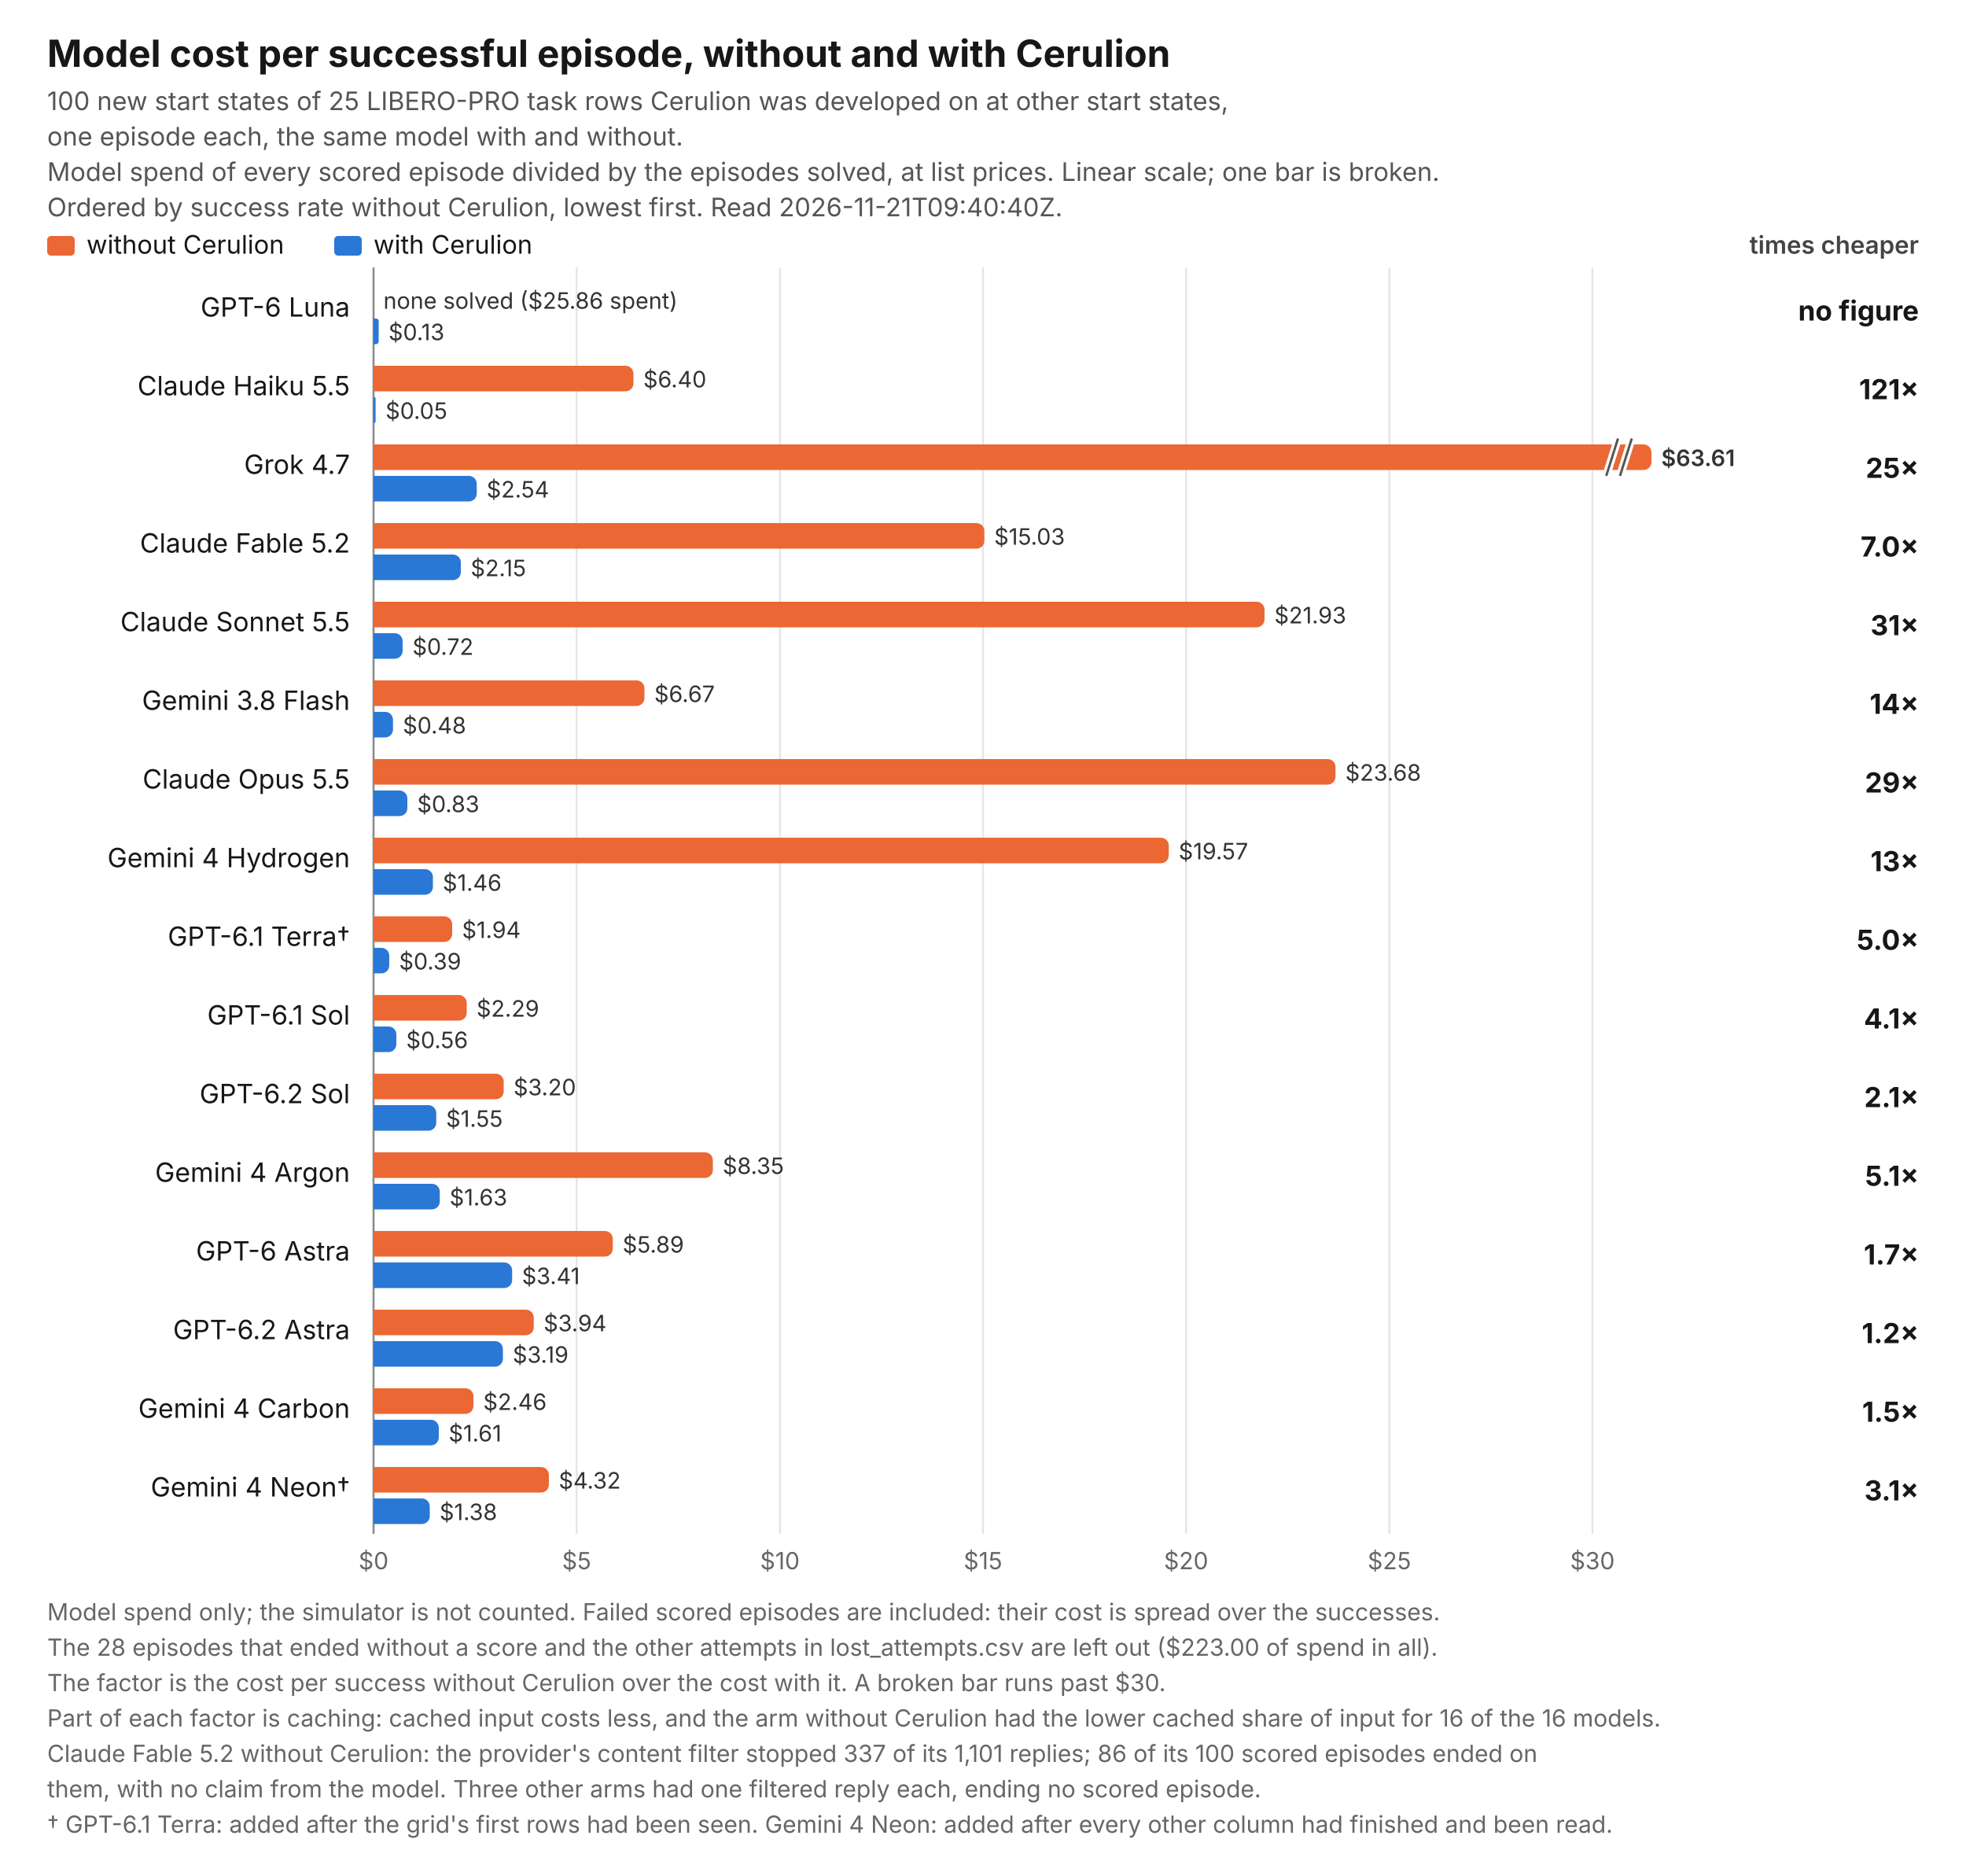
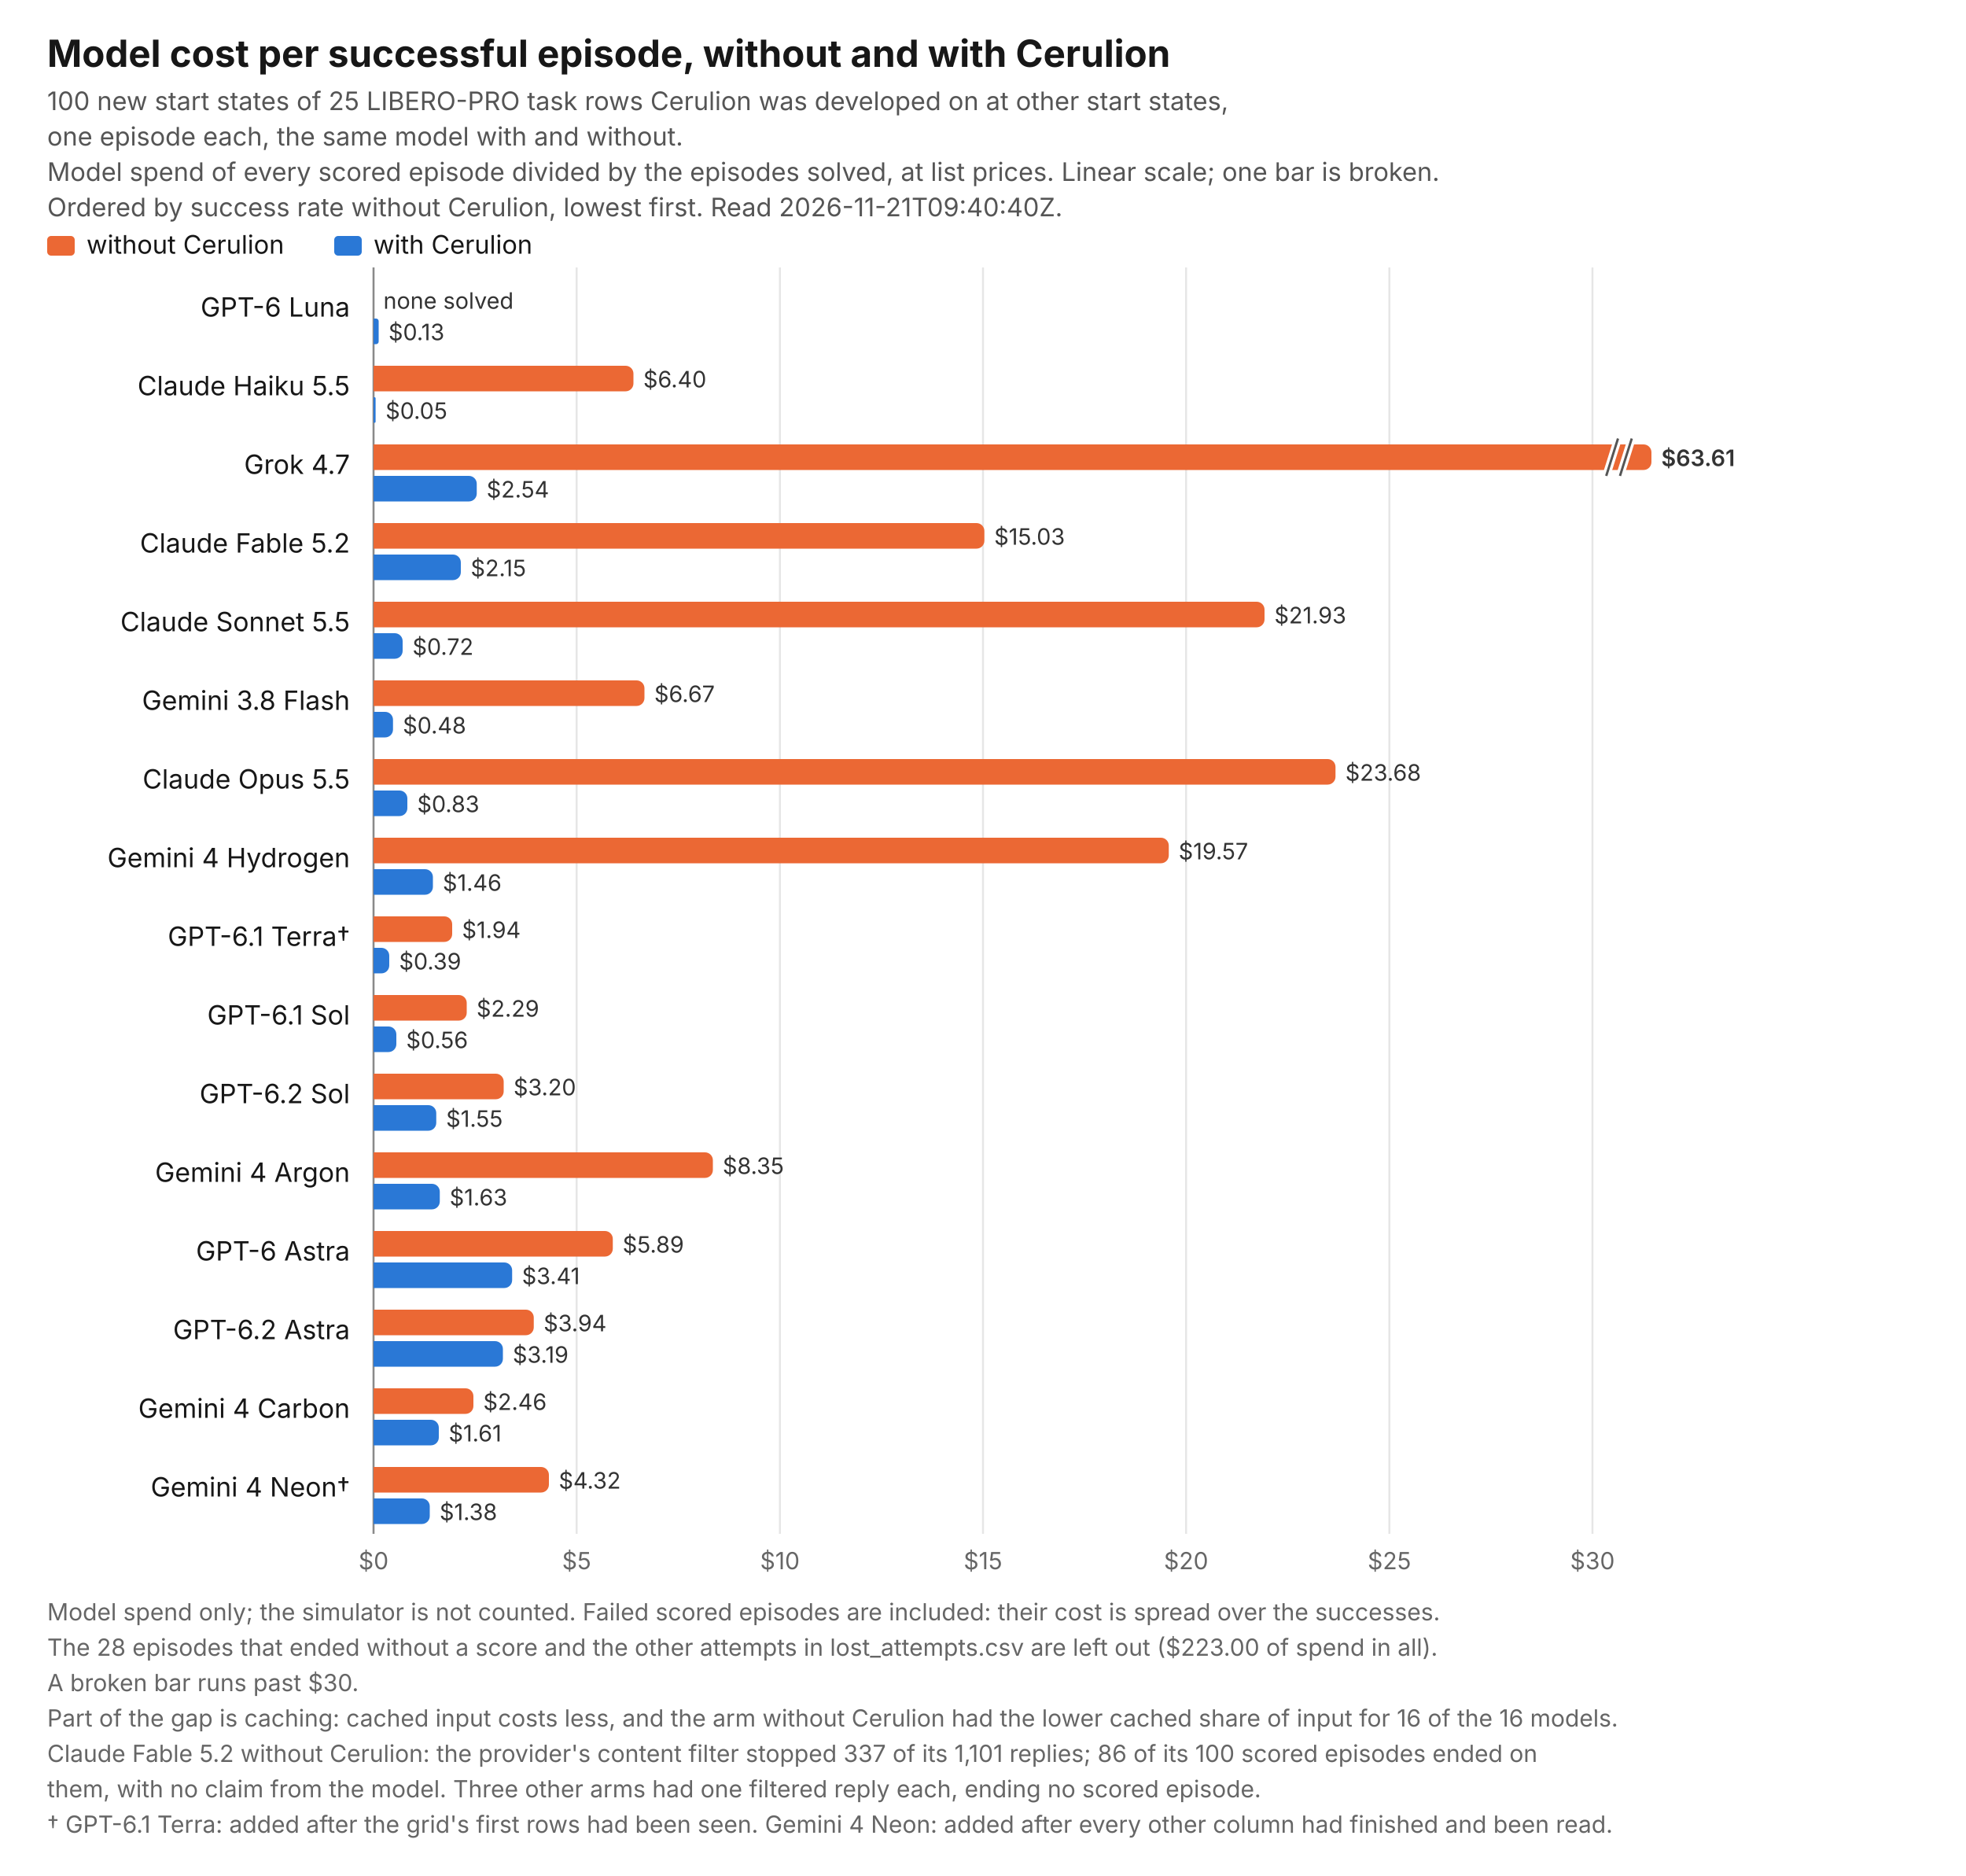
<svg xmlns="http://www.w3.org/2000/svg" viewBox="0 0 1000 954" font-family="system-ui,-apple-system,Segoe UI,sans-serif" role="img" aria-label="Model cost per successful episode, without and with Cerulion">
  <rect width="1000" height="954" fill="#fff" />
  <text x="24" y="34" font-size="19" font-weight="650" fill="#171717">Model cost per successful episode, without and with Cerulion</text>
  <text x="24" y="56" font-size="13" fill="#555">100 new start states of 25 LIBERO-PRO task rows Cerulion was developed on at other start states,</text>
  <text x="24" y="74" font-size="13" fill="#555">one episode each, the same model with and without.</text>
  <text x="24" y="92" font-size="13" fill="#555">Model spend of every scored episode divided by the episodes solved, at list prices. Linear scale; one bar is broken.</text>
  <text x="24" y="110" font-size="13" fill="#555">Ordered by success rate without Cerulion, lowest first. Read 2026-11-21T09:40:40Z.</text>
  <rect x="24" y="120" width="14" height="10" rx="2" fill="#eb6834" />
  <text x="44" y="129" font-size="13" fill="#171717">without Cerulion</text>
  <rect x="170" y="120" width="14" height="10" rx="2" fill="#2a78d6" />
  <text x="190" y="129" font-size="13" fill="#171717">with Cerulion</text>
-   <text x="976" y="129" font-size="12.5" font-weight="600" fill="#444" text-anchor="end">times cheaper</text>
  <line x1="190.0" y1="136" x2="190.0" y2="780" stroke="#e6e6e6" stroke-width="1" />
  <text x="190.0" y="798" font-size="12" fill="#666" text-anchor="middle">$0</text>
  <line x1="293.3" y1="136" x2="293.3" y2="780" stroke="#e6e6e6" stroke-width="1" />
  <text x="293.3" y="798" font-size="12" fill="#666" text-anchor="middle">$5</text>
  <line x1="396.7" y1="136" x2="396.7" y2="780" stroke="#e6e6e6" stroke-width="1" />
  <text x="396.7" y="798" font-size="12" fill="#666" text-anchor="middle">$10</text>
  <line x1="500.0" y1="136" x2="500.0" y2="780" stroke="#e6e6e6" stroke-width="1" />
  <text x="500.0" y="798" font-size="12" fill="#666" text-anchor="middle">$15</text>
  <line x1="603.3" y1="136" x2="603.3" y2="780" stroke="#e6e6e6" stroke-width="1" />
  <text x="603.3" y="798" font-size="12" fill="#666" text-anchor="middle">$20</text>
  <line x1="706.7" y1="136" x2="706.7" y2="780" stroke="#e6e6e6" stroke-width="1" />
  <text x="706.7" y="798" font-size="12" fill="#666" text-anchor="middle">$25</text>
  <line x1="810.0" y1="136" x2="810.0" y2="780" stroke="#e6e6e6" stroke-width="1" />
  <text x="810.0" y="798" font-size="12" fill="#666" text-anchor="middle">$30</text>
  <line x1="190.0" y1="136" x2="190.0" y2="780" stroke="#8a8a8a" stroke-width="1" />
  <text x="178" y="161" font-size="13.5" fill="#171717" text-anchor="end">GPT-6 Luna</text>
-   <text x="195.0" y="157" font-size="11.5" fill="#333">none solved ($25.86 spent)</text>
+   <text x="195.0" y="157" font-size="11.5" fill="#333">none solved</text>
  <path d="M190.0,162 h1.3 a1.308,1.308 0 0 1 1.308,1.308 v10.4 a1.308,1.308 0 0 1 -1.308,1.308 h-1.3 z" fill="#2a78d6" />
  <text x="197.6" y="173" font-size="11.5" fill="#333">$0.13</text>
-   <text x="976" y="163" font-size="14" font-weight="650" fill="#171717" text-anchor="end">no figure</text>
  <text x="178" y="201" font-size="13.5" fill="#171717" text-anchor="end">Claude Haiku 5.5</text>
  <path d="M190.0,186 h128.2 a4,4 0 0 1 4,4 v5.0 a4,4 0 0 1 -4,4 h-128.2 z" fill="#eb6834" />
  <text x="327.2" y="197" font-size="11.5" fill="#333">$6.40</text>
  <path d="M190.0,202 h0.5 a0.547,0.547 0 0 1 0.547,0.547 v11.9 a0.547,0.547 0 0 1 -0.547,0.547 h-0.5 z" fill="#2a78d6" />
  <text x="196.1" y="213" font-size="11.5" fill="#333">$0.05</text>
-   <text x="976" y="203" font-size="14" font-weight="650" fill="#171717" text-anchor="end">121×</text>
  <text x="178" y="241" font-size="13.5" fill="#171717" text-anchor="end">Grok 4.7</text>
  <path d="M190.0,226 h646.0 a4,4 0 0 1 4,4 v5.0 a4,4 0 0 1 -4,4 h-646.0 z" fill="#eb6834" />
  <path d="M817.0,242 L823.0,223" stroke="#fff" stroke-width="4" />
  <path d="M817.0,242 L823.0,223" stroke="#555" stroke-width="1.2" />
  <path d="M824.0,242 L830.0,223" stroke="#fff" stroke-width="4" />
  <path d="M824.0,242 L830.0,223" stroke="#555" stroke-width="1.2" />
  <text x="845.0" y="237" font-size="11.5" font-weight="600" fill="#333">$63.61</text>
  <path d="M190.0,242 h48.5 a4,4 0 0 1 4,4 v5.0 a4,4 0 0 1 -4,4 h-48.5 z" fill="#2a78d6" />
  <text x="247.5" y="253" font-size="11.5" fill="#333">$2.54</text>
-   <text x="976" y="243" font-size="14" font-weight="650" fill="#171717" text-anchor="end">25×</text>
  <text x="178" y="281" font-size="13.5" fill="#171717" text-anchor="end">Claude Fable 5.2</text>
  <path d="M190.0,266 h306.7 a4,4 0 0 1 4,4 v5.0 a4,4 0 0 1 -4,4 h-306.7 z" fill="#eb6834" />
  <text x="505.7" y="277" font-size="11.5" fill="#333">$15.03</text>
  <path d="M190.0,282 h40.4 a4,4 0 0 1 4,4 v5.0 a4,4 0 0 1 -4,4 h-40.4 z" fill="#2a78d6" />
  <text x="239.4" y="293" font-size="11.5" fill="#333">$2.15</text>
-   <text x="976" y="283" font-size="14" font-weight="650" fill="#171717" text-anchor="end">7.0×</text>
  <text x="178" y="321" font-size="13.5" fill="#171717" text-anchor="end">Claude Sonnet 5.5</text>
  <path d="M190.0,306 h449.2 a4,4 0 0 1 4,4 v5.0 a4,4 0 0 1 -4,4 h-449.2 z" fill="#eb6834" />
  <text x="648.2" y="317" font-size="11.5" fill="#333">$21.93</text>
  <path d="M190.0,322 h10.8 a4,4 0 0 1 4,4 v5.0 a4,4 0 0 1 -4,4 h-10.8 z" fill="#2a78d6" />
  <text x="209.8" y="333" font-size="11.5" fill="#333">$0.72</text>
-   <text x="976" y="323" font-size="14" font-weight="650" fill="#171717" text-anchor="end">31×</text>
  <text x="178" y="361" font-size="13.5" fill="#171717" text-anchor="end">Gemini 3.8 Flash</text>
  <path d="M190.0,346 h133.8 a4,4 0 0 1 4,4 v5.0 a4,4 0 0 1 -4,4 h-133.8 z" fill="#eb6834" />
  <text x="332.8" y="357" font-size="11.5" fill="#333">$6.67</text>
  <path d="M190.0,362 h5.9 a4,4 0 0 1 4,4 v5.0 a4,4 0 0 1 -4,4 h-5.9 z" fill="#2a78d6" />
  <text x="204.9" y="373" font-size="11.5" fill="#333">$0.48</text>
-   <text x="976" y="363" font-size="14" font-weight="650" fill="#171717" text-anchor="end">14×</text>
  <text x="178" y="401" font-size="13.5" fill="#171717" text-anchor="end">Claude Opus 5.5</text>
  <path d="M190.0,386 h485.3 a4,4 0 0 1 4,4 v5.0 a4,4 0 0 1 -4,4 h-485.3 z" fill="#eb6834" />
  <text x="684.3" y="397" font-size="11.5" fill="#333">$23.68</text>
  <path d="M190.0,402 h13.2 a4,4 0 0 1 4,4 v5.0 a4,4 0 0 1 -4,4 h-13.2 z" fill="#2a78d6" />
  <text x="212.2" y="413" font-size="11.5" fill="#333">$0.83</text>
-   <text x="976" y="403" font-size="14" font-weight="650" fill="#171717" text-anchor="end">29×</text>
  <text x="178" y="441" font-size="13.5" fill="#171717" text-anchor="end">Gemini 4 Hydrogen</text>
  <path d="M190.0,426 h400.5 a4,4 0 0 1 4,4 v5.0 a4,4 0 0 1 -4,4 h-400.5 z" fill="#eb6834" />
  <text x="599.5" y="437" font-size="11.5" fill="#333">$19.57</text>
  <path d="M190.0,442 h26.2 a4,4 0 0 1 4,4 v5.0 a4,4 0 0 1 -4,4 h-26.2 z" fill="#2a78d6" />
  <text x="225.2" y="453" font-size="11.5" fill="#333">$1.46</text>
-   <text x="976" y="443" font-size="14" font-weight="650" fill="#171717" text-anchor="end">13×</text>
  <text x="178" y="481" font-size="13.5" fill="#171717" text-anchor="end">GPT-6.1 Terra†</text>
  <path d="M190.0,466 h36.0 a4,4 0 0 1 4,4 v5.0 a4,4 0 0 1 -4,4 h-36.0 z" fill="#eb6834" />
  <text x="235.0" y="477" font-size="11.5" fill="#333">$1.94</text>
  <path d="M190.0,482 h4.0 a3.994,3.994 0 0 1 3.994,3.994 v5.0 a3.994,3.994 0 0 1 -3.994,3.994 h-4.0 z" fill="#2a78d6" />
  <text x="203.0" y="493" font-size="11.5" fill="#333">$0.39</text>
-   <text x="976" y="483" font-size="14" font-weight="650" fill="#171717" text-anchor="end">5.0×</text>
  <text x="178" y="521" font-size="13.5" fill="#171717" text-anchor="end">GPT-6.1 Sol</text>
  <path d="M190.0,506 h43.4 a4,4 0 0 1 4,4 v5.0 a4,4 0 0 1 -4,4 h-43.4 z" fill="#eb6834" />
  <text x="242.4" y="517" font-size="11.5" fill="#333">$2.29</text>
  <path d="M190.0,522 h7.6 a4,4 0 0 1 4,4 v5.0 a4,4 0 0 1 -4,4 h-7.6 z" fill="#2a78d6" />
  <text x="206.6" y="533" font-size="11.5" fill="#333">$0.56</text>
-   <text x="976" y="523" font-size="14" font-weight="650" fill="#171717" text-anchor="end">4.1×</text>
  <text x="178" y="561" font-size="13.5" fill="#171717" text-anchor="end">GPT-6.2 Sol</text>
  <path d="M190.0,546 h62.2 a4,4 0 0 1 4,4 v5.0 a4,4 0 0 1 -4,4 h-62.2 z" fill="#eb6834" />
  <text x="261.2" y="557" font-size="11.5" fill="#333">$3.20</text>
  <path d="M190.0,562 h27.9 a4,4 0 0 1 4,4 v5.0 a4,4 0 0 1 -4,4 h-27.9 z" fill="#2a78d6" />
  <text x="226.9" y="573" font-size="11.5" fill="#333">$1.55</text>
-   <text x="976" y="563" font-size="14" font-weight="650" fill="#171717" text-anchor="end">2.1×</text>
  <text x="178" y="601" font-size="13.5" fill="#171717" text-anchor="end">Gemini 4 Argon</text>
  <path d="M190.0,586 h168.6 a4,4 0 0 1 4,4 v5.0 a4,4 0 0 1 -4,4 h-168.6 z" fill="#eb6834" />
  <text x="367.6" y="597" font-size="11.5" fill="#333">$8.35</text>
  <path d="M190.0,602 h29.7 a4,4 0 0 1 4,4 v5.0 a4,4 0 0 1 -4,4 h-29.7 z" fill="#2a78d6" />
  <text x="228.7" y="613" font-size="11.5" fill="#333">$1.63</text>
-   <text x="976" y="603" font-size="14" font-weight="650" fill="#171717" text-anchor="end">5.1×</text>
  <text x="178" y="641" font-size="13.5" fill="#171717" text-anchor="end">GPT-6 Astra</text>
  <path d="M190.0,626 h117.7 a4,4 0 0 1 4,4 v5.0 a4,4 0 0 1 -4,4 h-117.7 z" fill="#eb6834" />
  <text x="316.7" y="637" font-size="11.5" fill="#333">$5.89</text>
  <path d="M190.0,642 h66.5 a4,4 0 0 1 4,4 v5.0 a4,4 0 0 1 -4,4 h-66.5 z" fill="#2a78d6" />
  <text x="265.5" y="653" font-size="11.5" fill="#333">$3.41</text>
-   <text x="976" y="643" font-size="14" font-weight="650" fill="#171717" text-anchor="end">1.7×</text>
  <text x="178" y="681" font-size="13.5" fill="#171717" text-anchor="end">GPT-6.2 Astra</text>
  <path d="M190.0,666 h77.5 a4,4 0 0 1 4,4 v5.0 a4,4 0 0 1 -4,4 h-77.5 z" fill="#eb6834" />
  <text x="276.5" y="677" font-size="11.5" fill="#333">$3.94</text>
  <path d="M190.0,682 h61.8 a4,4 0 0 1 4,4 v5.0 a4,4 0 0 1 -4,4 h-61.8 z" fill="#2a78d6" />
  <text x="260.8" y="693" font-size="11.5" fill="#333">$3.19</text>
-   <text x="976" y="683" font-size="14" font-weight="650" fill="#171717" text-anchor="end">1.2×</text>
  <text x="178" y="721" font-size="13.5" fill="#171717" text-anchor="end">Gemini 4 Carbon</text>
  <path d="M190.0,706 h46.8 a4,4 0 0 1 4,4 v5.0 a4,4 0 0 1 -4,4 h-46.8 z" fill="#eb6834" />
  <text x="245.8" y="717" font-size="11.5" fill="#333">$2.46</text>
  <path d="M190.0,722 h29.2 a4,4 0 0 1 4,4 v5.0 a4,4 0 0 1 -4,4 h-29.2 z" fill="#2a78d6" />
  <text x="228.2" y="733" font-size="11.5" fill="#333">$1.61</text>
-   <text x="976" y="723" font-size="14" font-weight="650" fill="#171717" text-anchor="end">1.5×</text>
  <text x="178" y="761" font-size="13.5" fill="#171717" text-anchor="end">Gemini 4 Neon†</text>
  <path d="M190.0,746 h85.2 a4,4 0 0 1 4,4 v5.0 a4,4 0 0 1 -4,4 h-85.2 z" fill="#eb6834" />
  <text x="284.2" y="757" font-size="11.5" fill="#333">$4.32</text>
  <path d="M190.0,762 h24.6 a4,4 0 0 1 4,4 v5.0 a4,4 0 0 1 -4,4 h-24.6 z" fill="#2a78d6" />
  <text x="223.6" y="773" font-size="11.5" fill="#333">$1.38</text>
-   <text x="976" y="763" font-size="14" font-weight="650" fill="#171717" text-anchor="end">3.1×</text>
  <text x="24" y="824" font-size="12" fill="#666">Model spend only; the simulator is not counted. Failed scored episodes are included: their cost is spread over the successes.</text>
  <text x="24" y="842" font-size="12" fill="#666">The 28 episodes that ended without a score and the other attempts in lost_attempts.csv are left out ($223.00 of spend in all).</text>
-   <text x="24" y="860" font-size="12" fill="#666">The factor is the cost per success without Cerulion over the cost with it. A broken bar runs past $30.</text>
-   <text x="24" y="878" font-size="12" fill="#666">Part of each factor is caching: cached input costs less, and the arm without Cerulion had the lower cached share of input for 16 of the 16 models.</text>
+   <text x="24" y="860" font-size="12" fill="#666">A broken bar runs past $30.</text>
+   <text x="24" y="878" font-size="12" fill="#666">Part of the gap is caching: cached input costs less, and the arm without Cerulion had the lower cached share of input for 16 of the 16 models.</text>
  <text x="24" y="896" font-size="12" fill="#666">Claude Fable 5.2 without Cerulion: the provider's content filter stopped 337 of its 1,101 replies; 86 of its 100 scored episodes ended on</text>
  <text x="24" y="914" font-size="12" fill="#666">them, with no claim from the model. Three other arms had one filtered reply each, ending no scored episode.</text>
  <text x="24" y="932" font-size="12" fill="#666">† GPT-6.1 Terra: added after the grid's first rows had been seen. Gemini 4 Neon: added after every other column had finished and been read.</text>
</svg>
